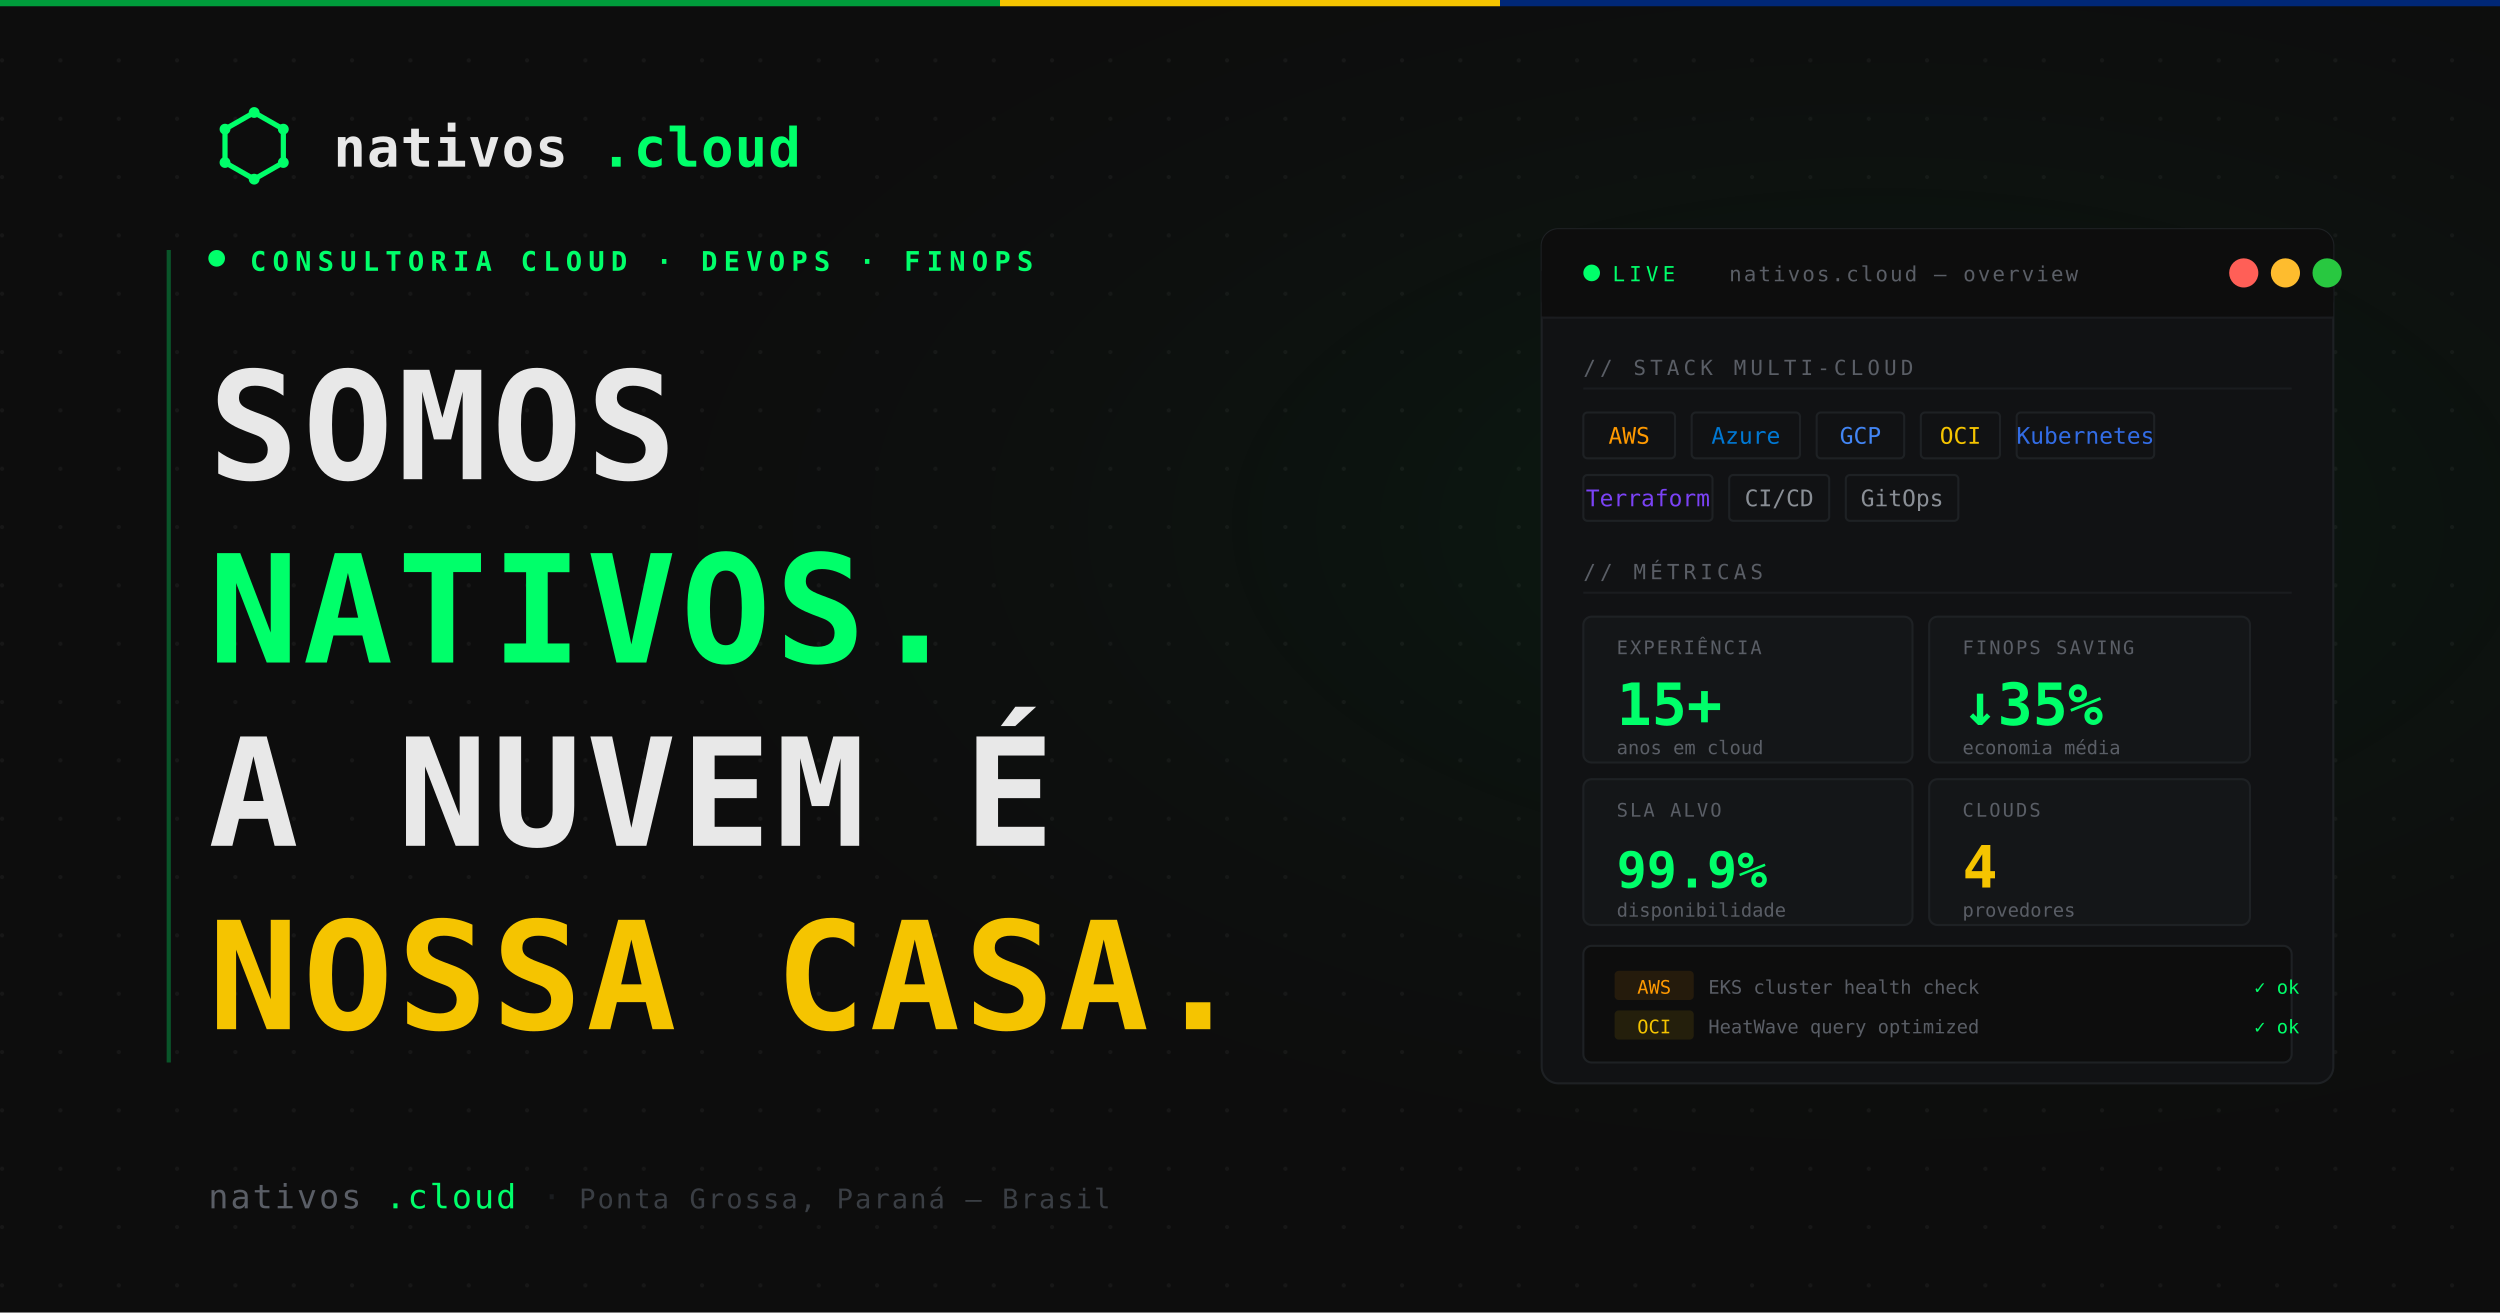
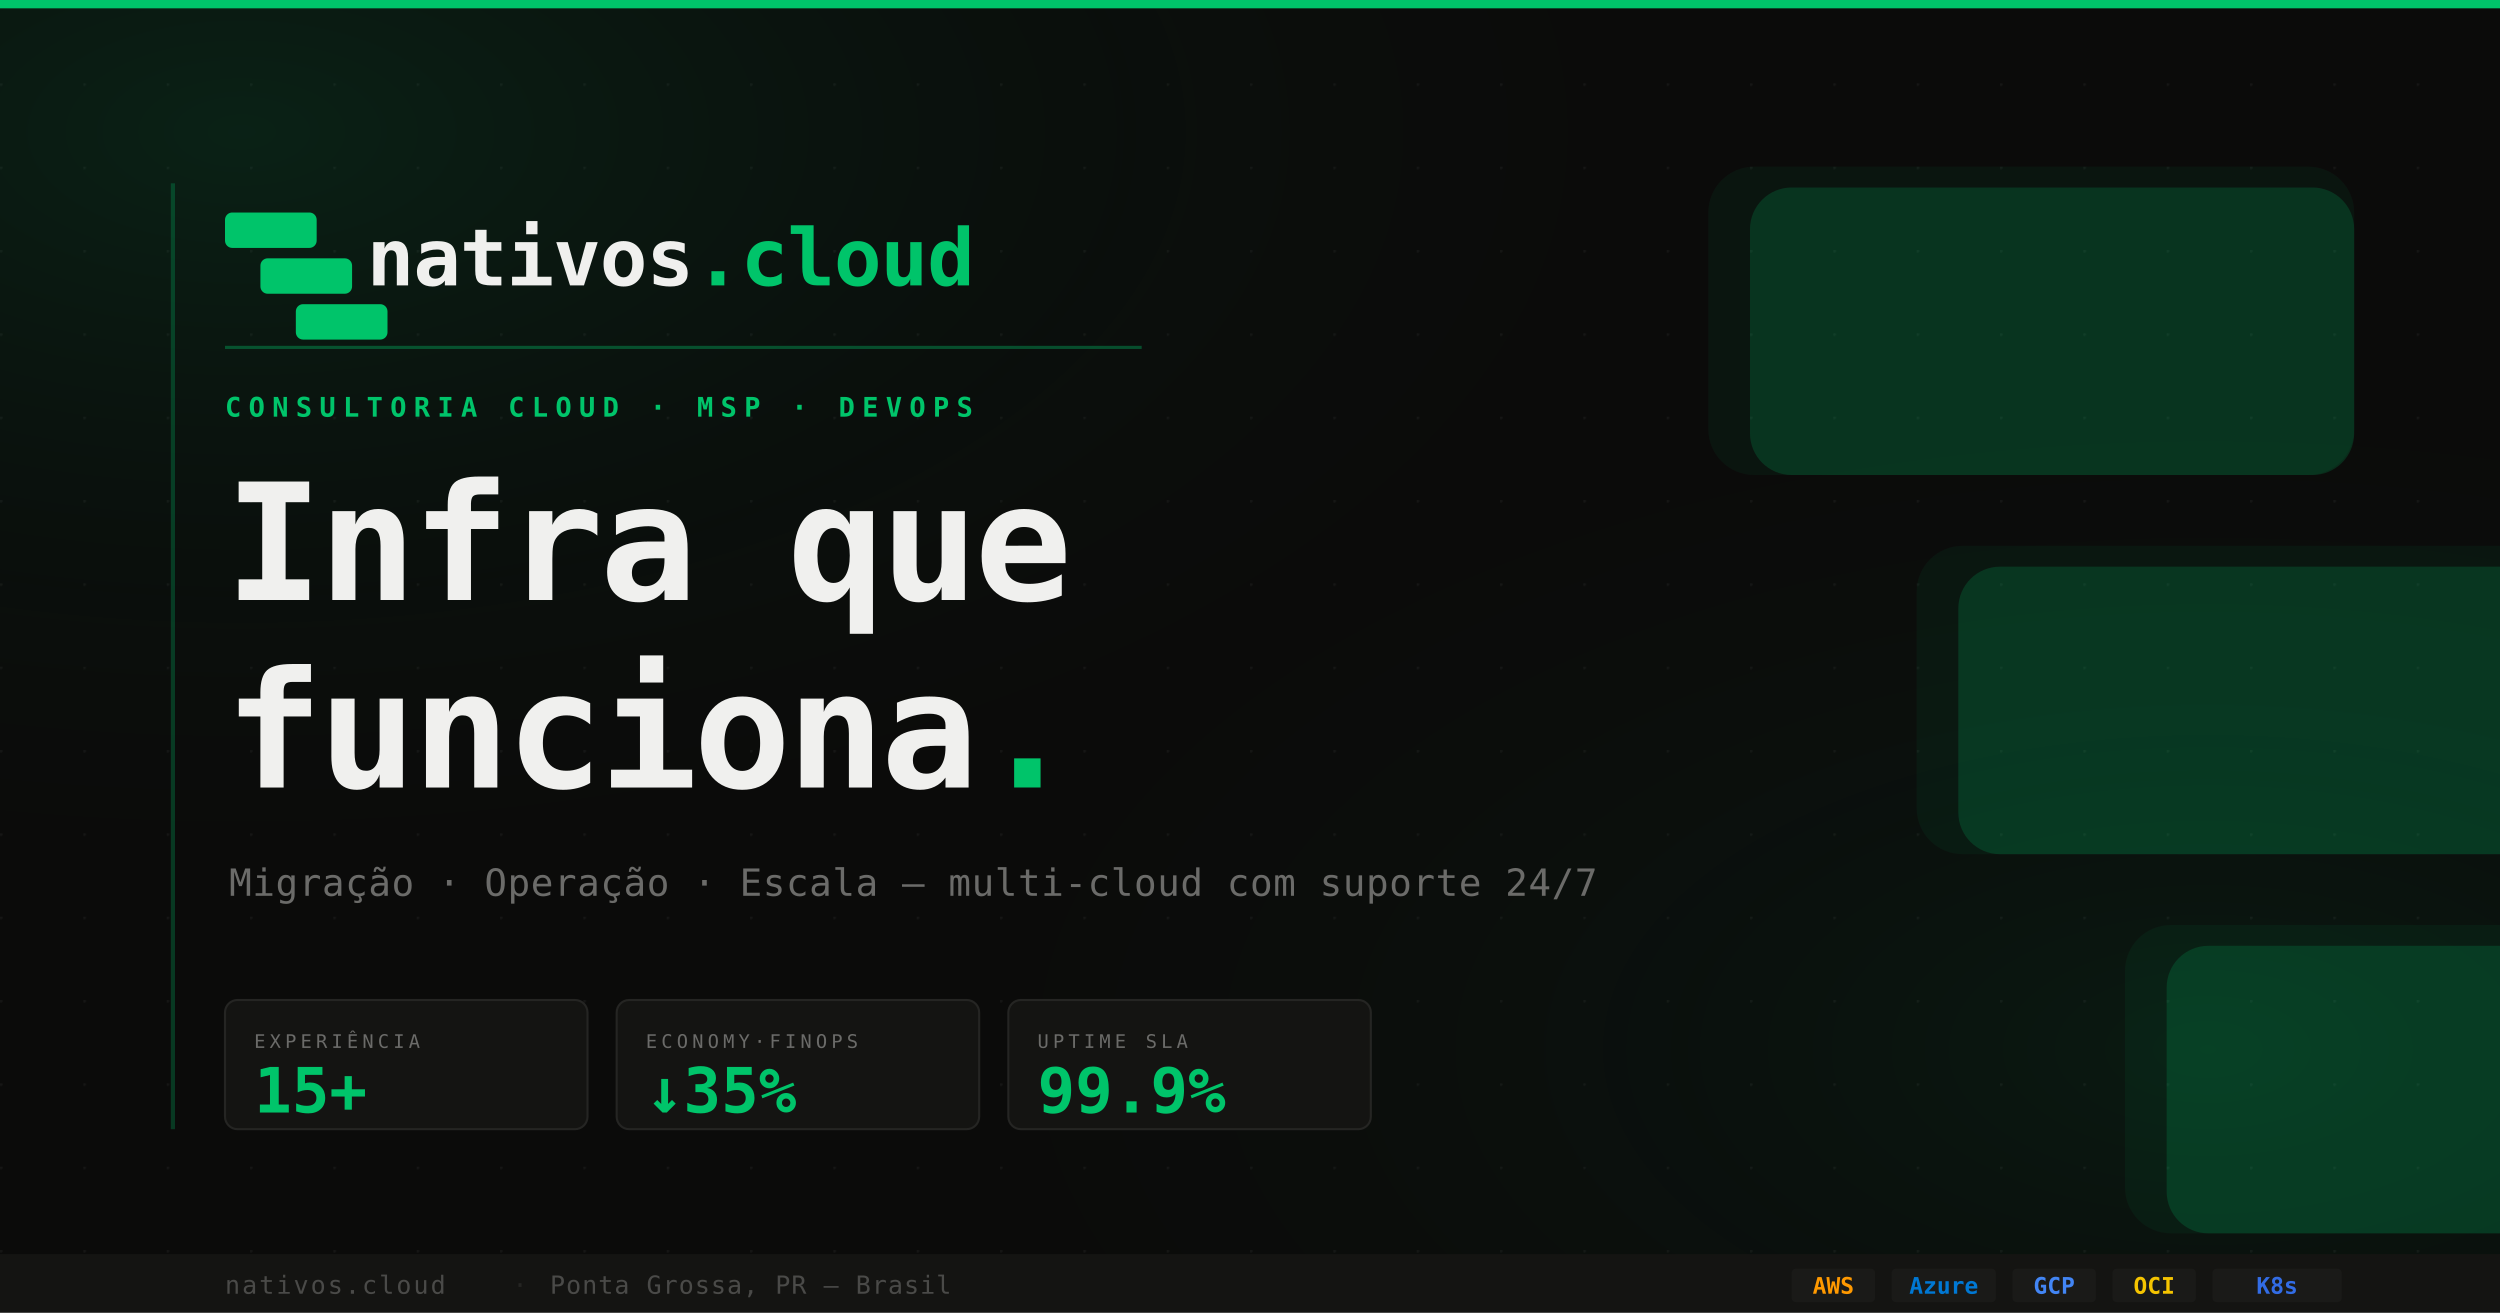
<svg xmlns="http://www.w3.org/2000/svg" width="1200" height="630" viewBox="0 0 1200 630">
  <defs>
-     <radialGradient id="glow" cx="75%" cy="40%" r="55%">
-       <stop offset="0%" stop-color="#00FF6A" stop-opacity="0.07" />
-       <stop offset="100%" stop-color="#0D0D0D" stop-opacity="0" />
+     <pattern id="grid" x="0" y="0" width="40" height="40" patternUnits="userSpaceOnUse">
+       <circle cx="0.5" cy="0.5" r="0.8" fill="#FFFFFF" fill-opacity="0.04" />
+     </pattern>
+     <radialGradient id="glowLeft" cx="10%" cy="10%" r="60%">
+       <stop offset="0%" stop-color="#00C46A" stop-opacity="0.12" />
+       <stop offset="100%" stop-color="#0B0B0A" stop-opacity="0" />
    </radialGradient>
-     <pattern id="dots" x="0" y="0" width="28" height="28" patternUnits="userSpaceOnUse">
-       <circle cx="1" cy="1" r="1" fill="white" fill-opacity="0.045" />
-     </pattern>
+     <radialGradient id="glowRight" cx="88%" cy="80%" r="55%">
+       <stop offset="0%" stop-color="#00C46A" stop-opacity="0.08" />
+       <stop offset="100%" stop-color="#0B0B0A" stop-opacity="0" />
+     </radialGradient>
+     <clipPath id="clip">
+       <rect width="1200" height="630" />
+     </clipPath>
  </defs>
-   <rect width="1200" height="630" fill="#0D0D0D" />
-   <rect width="1200" height="630" fill="url(#dots)" />
-   <rect width="1200" height="630" fill="url(#glow)" />
-   <rect x="0" y="0" width="480" height="3" fill="#009C3B" />
-   <rect x="480" y="0" width="240" height="3" fill="#F5C400" />
-   <rect x="720" y="0" width="480" height="3" fill="#002776" />
-   <rect x="80" y="120" width="2" height="390" fill="#00FF6A" opacity="0.3" />
-   <g fill="none" stroke="#00FF6A" stroke-width="2.5" stroke-linecap="round" stroke-linejoin="round">
-     <path d="M122 54L136 62L136 78L122 86L108 78L108 62Z" />
+   <rect width="1200" height="630" fill="#0B0B0A" />
+   <rect width="1200" height="630" fill="url(#grid)" />
+   <rect width="1200" height="630" fill="url(#glowLeft)" />
+   <rect width="1200" height="630" fill="url(#glowRight)" />
+   <rect x="0" y="0" width="1200" height="4" fill="#00C46A" />
+   <g clip-path="url(#clip)" opacity="0.055">
+     <rect x="820" y="80" width="310" height="148" rx="22" fill="#00C46A" />
+     <rect x="920" y="262" width="310" height="148" rx="22" fill="#00C46A" />
+     <rect x="1020" y="444" width="310" height="148" rx="22" fill="#00C46A" />
  </g>
-   <g fill="#00FF6A">
-     <circle cx="122" cy="54" r="2.6" />
-     <circle cx="136" cy="62" r="2.6" />
-     <circle cx="136" cy="78" r="2.6" />
-     <circle cx="122" cy="86" r="2.6" />
-     <circle cx="108" cy="78" r="2.6" />
-     <circle cx="108" cy="62" r="2.6" />
+   <g clip-path="url(#clip)" opacity="0.18">
+     <rect x="840" y="90" width="290" height="138" rx="20" fill="#00C46A" />
+     <rect x="940" y="272" width="290" height="138" rx="20" fill="#00C46A" />
+     <rect x="1040" y="454" width="290" height="138" rx="20" fill="#00C46A" />
  </g>
-   <text x="160" y="80" font-family="monospace" font-size="26" font-weight="700" fill="#E8E8E8" letter-spacing="0.5">nativos</text>
-   <text x="288" y="80" font-family="monospace" font-size="26" font-weight="700" fill="#00FF6A" letter-spacing="0.5">.cloud</text>
-   <rect x="100" y="120" width="8" height="8" rx="4" fill="#00FF6A" />
-   <text x="120" y="130" font-family="monospace" font-size="13" fill="#00FF6A" letter-spacing="3" font-weight="600">CONSULTORIA CLOUD · DEVOPS · FINOPS</text>
-   <text x="100" y="230" font-family="monospace" font-size="72" font-weight="700" fill="#E8E8E8" letter-spacing="2">SOMOS</text>
-   <text x="100" y="318" font-family="monospace" font-size="72" font-weight="700" fill="#00FF6A" letter-spacing="2">NATIVOS.</text>
-   <text x="100" y="406" font-family="monospace" font-size="72" font-weight="700" fill="#E8E8E8" letter-spacing="2">A NUVEM É</text>
-   <text x="100" y="494" font-family="monospace" font-size="72" font-weight="700" fill="#F5C400" letter-spacing="2">NOSSA CASA.</text>
-   <rect x="740" y="110" width="380" height="410" rx="8" fill="#111214" stroke="#1E2124" stroke-width="1" />
-   <rect x="740" y="110" width="380" height="42" rx="8" fill="#0D0D0D" />
-   <rect x="740" y="130" width="380" height="22" fill="#0D0D0D" />
-   <circle cx="1077" cy="131" r="7" fill="#FF5F57" />
-   <circle cx="1097" cy="131" r="7" fill="#FEBC2E" />
-   <circle cx="1117" cy="131" r="7" fill="#28C840" />
-   <circle cx="764" cy="131" r="4" fill="#00FF6A" />
-   <text x="774" y="135" font-family="monospace" font-size="10" fill="#00FF6A" letter-spacing="2">LIVE</text>
-   <text x="830" y="135" font-family="monospace" font-size="10" fill="#5A5E66" letter-spacing="1">nativos.cloud — overview</text>
-   <rect x="740" y="152" width="380" height="1" fill="#1A1C1F" />
-   <text x="760" y="180" font-family="monospace" font-size="10" fill="#5A5E66" letter-spacing="2">// STACK MULTI-CLOUD</text>
-   <rect x="760" y="186" width="340" height="1" fill="#1A1C1F" />
-   <rect x="760" y="198" width="44" height="22" rx="2" fill="#111214" stroke="#1E2124" stroke-width="1" />
-   <text x="782" y="213" font-family="monospace" font-size="11" fill="#FF9900" text-anchor="middle">AWS</text>
-   <rect x="812" y="198" width="52" height="22" rx="2" fill="#111214" stroke="#1E2124" stroke-width="1" />
-   <text x="838" y="213" font-family="monospace" font-size="11" fill="#0078D4" text-anchor="middle">Azure</text>
-   <rect x="872" y="198" width="42" height="22" rx="2" fill="#111214" stroke="#1E2124" stroke-width="1" />
-   <text x="893" y="213" font-family="monospace" font-size="11" fill="#4285F4" text-anchor="middle">GCP</text>
-   <rect x="922" y="198" width="38" height="22" rx="2" fill="#111214" stroke="#1E2124" stroke-width="1" />
-   <text x="941" y="213" font-family="monospace" font-size="11" fill="#F5C400" text-anchor="middle">OCI</text>
-   <rect x="968" y="198" width="66" height="22" rx="2" fill="#111214" stroke="#1E2124" stroke-width="1" />
-   <text x="1001" y="213" font-family="monospace" font-size="11" fill="#326CE5" text-anchor="middle">Kubernetes</text>
-   <rect x="760" y="228" width="62" height="22" rx="2" fill="#111214" stroke="#1E2124" stroke-width="1" />
-   <text x="791" y="243" font-family="monospace" font-size="11" fill="#7B42F6" text-anchor="middle">Terraform</text>
-   <rect x="830" y="228" width="48" height="22" rx="2" fill="#111214" stroke="#1E2124" stroke-width="1" />
-   <text x="854" y="243" font-family="monospace" font-size="11" fill="#8A8F96" text-anchor="middle">CI/CD</text>
-   <rect x="886" y="228" width="54" height="22" rx="2" fill="#111214" stroke="#1E2124" stroke-width="1" />
-   <text x="913" y="243" font-family="monospace" font-size="11" fill="#8A8F96" text-anchor="middle">GitOps</text>
-   <text x="760" y="278" font-family="monospace" font-size="10" fill="#5A5E66" letter-spacing="2">// MÉTRICAS</text>
-   <rect x="760" y="284" width="340" height="1" fill="#1A1C1F" />
-   <rect x="760" y="296" width="158" height="70" rx="4" fill="#141618" stroke="#1E2124" stroke-width="1" />
-   <text x="776" y="314" font-family="monospace" font-size="9" fill="#5A5E66" letter-spacing="1">EXPERIÊNCIA</text>
-   <text x="776" y="348" font-family="monospace" font-size="28" font-weight="700" fill="#00FF6A">15+</text>
-   <text x="776" y="362" font-family="monospace" font-size="9" fill="#5A5E66">anos em cloud</text>
-   <rect x="926" y="296" width="154" height="70" rx="4" fill="#141618" stroke="#1E2124" stroke-width="1" />
-   <text x="942" y="314" font-family="monospace" font-size="9" fill="#5A5E66" letter-spacing="1">FINOPS SAVING</text>
-   <text x="942" y="348" font-family="monospace" font-size="28" font-weight="700" fill="#00FF6A">↓35%</text>
-   <text x="942" y="362" font-family="monospace" font-size="9" fill="#5A5E66">economia média</text>
-   <rect x="760" y="374" width="158" height="70" rx="4" fill="#141618" stroke="#1E2124" stroke-width="1" />
-   <text x="776" y="392" font-family="monospace" font-size="9" fill="#5A5E66" letter-spacing="1">SLA ALVO</text>
-   <text x="776" y="426" font-family="monospace" font-size="24" font-weight="700" fill="#00FF6A">99.9%</text>
-   <text x="776" y="440" font-family="monospace" font-size="9" fill="#5A5E66">disponibilidade</text>
-   <rect x="926" y="374" width="154" height="70" rx="4" fill="#141618" stroke="#1E2124" stroke-width="1" />
-   <text x="942" y="392" font-family="monospace" font-size="9" fill="#5A5E66" letter-spacing="1">CLOUDS</text>
-   <text x="942" y="426" font-family="monospace" font-size="28" font-weight="700" fill="#F5C400">4</text>
-   <text x="942" y="440" font-family="monospace" font-size="9" fill="#5A5E66">provedores</text>
-   <rect x="760" y="454" width="340" height="56" rx="4" fill="#0D0D0D" stroke="#1E2124" stroke-width="1" />
-   <rect x="775" y="466" width="38" height="14" rx="2" fill="rgba(255,153,0,0.1)" />
-   <text x="794" y="477" font-family="monospace" font-size="9" fill="#FF9900" text-anchor="middle">AWS</text>
-   <text x="820" y="477" font-family="monospace" font-size="9" fill="#5A5E66">EKS cluster health check</text>
-   <text x="1082" y="477" font-family="monospace" font-size="9" fill="#00FF6A">✓ ok</text>
-   <rect x="775" y="485" width="38" height="14" rx="2" fill="rgba(245,196,0,0.1)" />
-   <text x="794" y="496" font-family="monospace" font-size="9" fill="#F5C400" text-anchor="middle">OCI</text>
-   <text x="820" y="496" font-family="monospace" font-size="9" fill="#5A5E66">HeatWave query optimized</text>
-   <text x="1082" y="496" font-family="monospace" font-size="9" fill="#00FF6A">✓ ok</text>
-   <text x="100" y="580" font-family="monospace" font-size="16" fill="#5A5E66" letter-spacing="1">nativos</text>
-   <text x="185" y="580" font-family="monospace" font-size="16" fill="#00FF6A" letter-spacing="1">.cloud</text>
-   <text x="260" y="580" font-family="monospace" font-size="16" fill="#1A1C1F">·</text>
-   <text x="278" y="580" font-family="monospace" font-size="13" fill="#3A3E44" letter-spacing="1">Ponta Grossa, Paraná — Brasil</text>
+   <rect x="82" y="88" width="2" height="454" fill="#00C46A" opacity="0.25" />
+   <g transform="translate(108, 102)">
+     <rect x="0" y="0" width="44" height="17" rx="3.5" fill="#00C46A" />
+     <rect x="17" y="22" width="44" height="17" rx="3.5" fill="#00C46A" />
+     <rect x="34" y="44" width="44" height="17" rx="3.5" fill="#00C46A" />
+   </g>
+   <text x="176" y="137" font-family="monospace" font-size="38" font-weight="700" fill="#F0F0EE" letter-spacing="-0.5">nativos<tspan fill="#00C46A">.cloud</tspan>
+   </text>
+   <rect x="108" y="166" width="440" height="1.5" fill="#00C46A" opacity="0.35" />
+   <text x="108" y="200" font-family="monospace" font-size="13" fill="#00C46A" letter-spacing="3.5" font-weight="600">CONSULTORIA CLOUD · MSP · DEVOPS</text>
+   <text x="108" y="288" font-family="monospace" font-size="78" font-weight="700" fill="#F0F0EE" letter-spacing="-2">Infra que</text>
+   <text x="108" y="378" font-family="monospace" font-size="78" font-weight="700" fill="#F0F0EE" letter-spacing="-2">funciona<tspan fill="#00C46A">.</tspan>
+   </text>
+   <text x="110" y="430" font-family="monospace" font-size="18" fill="#6B6B69" letter-spacing="0.3">Migração · Operação · Escala — multi-cloud com suporte 24/7</text>
+   <rect x="108" y="480" width="174" height="62" rx="6" fill="#141412" stroke="#252523" stroke-width="1" />
+   <text x="122" y="503" font-family="monospace" font-size="9" fill="#6B6B69" letter-spacing="2">EXPERIÊNCIA</text>
+   <text x="122" y="534" font-family="monospace" font-size="30" font-weight="700" fill="#00C46A">15+</text>
+   <rect x="296" y="480" width="174" height="62" rx="6" fill="#141412" stroke="#252523" stroke-width="1" />
+   <text x="310" y="503" font-family="monospace" font-size="9" fill="#6B6B69" letter-spacing="2">ECONOMY·FINOPS</text>
+   <text x="310" y="534" font-family="monospace" font-size="30" font-weight="700" fill="#00C46A">↓35%</text>
+   <rect x="484" y="480" width="174" height="62" rx="6" fill="#141412" stroke="#252523" stroke-width="1" />
+   <text x="498" y="503" font-family="monospace" font-size="9" fill="#6B6B69" letter-spacing="2">UPTIME SLA</text>
+   <text x="498" y="534" font-family="monospace" font-size="30" font-weight="700" fill="#00C46A">99.9%</text>
+   <rect x="0" y="602" width="1200" height="28" fill="#141412" />
+   <text x="108" y="621" font-family="monospace" font-size="12" fill="#4A4A48" letter-spacing="1">nativos.cloud</text>
+   <text x="246" y="621" font-family="monospace" font-size="12" fill="#252523">·</text>
+   <text x="264" y="621" font-family="monospace" font-size="12" fill="#4A4A48" letter-spacing="0.5">Ponta Grossa, PR — Brasil</text>
+   <g font-family="monospace" font-size="11" font-weight="600">
+     <rect x="860" y="609" width="40" height="16" rx="2" fill="#1A1A18" />
+     <text x="880" y="621" fill="#FF9900" text-anchor="middle">AWS</text>
+     <rect x="908" y="609" width="50" height="16" rx="2" fill="#1A1A18" />
+     <text x="933" y="621" fill="#0078D4" text-anchor="middle">Azure</text>
+     <rect x="966" y="609" width="40" height="16" rx="2" fill="#1A1A18" />
+     <text x="986" y="621" fill="#4285F4" text-anchor="middle">GCP</text>
+     <rect x="1014" y="609" width="40" height="16" rx="2" fill="#1A1A18" />
+     <text x="1034" y="621" fill="#F5C400" text-anchor="middle">OCI</text>
+     <rect x="1062" y="609" width="62" height="16" rx="2" fill="#1A1A18" />
+     <text x="1093" y="621" fill="#326CE5" text-anchor="middle">K8s</text>
+   </g>
</svg>
